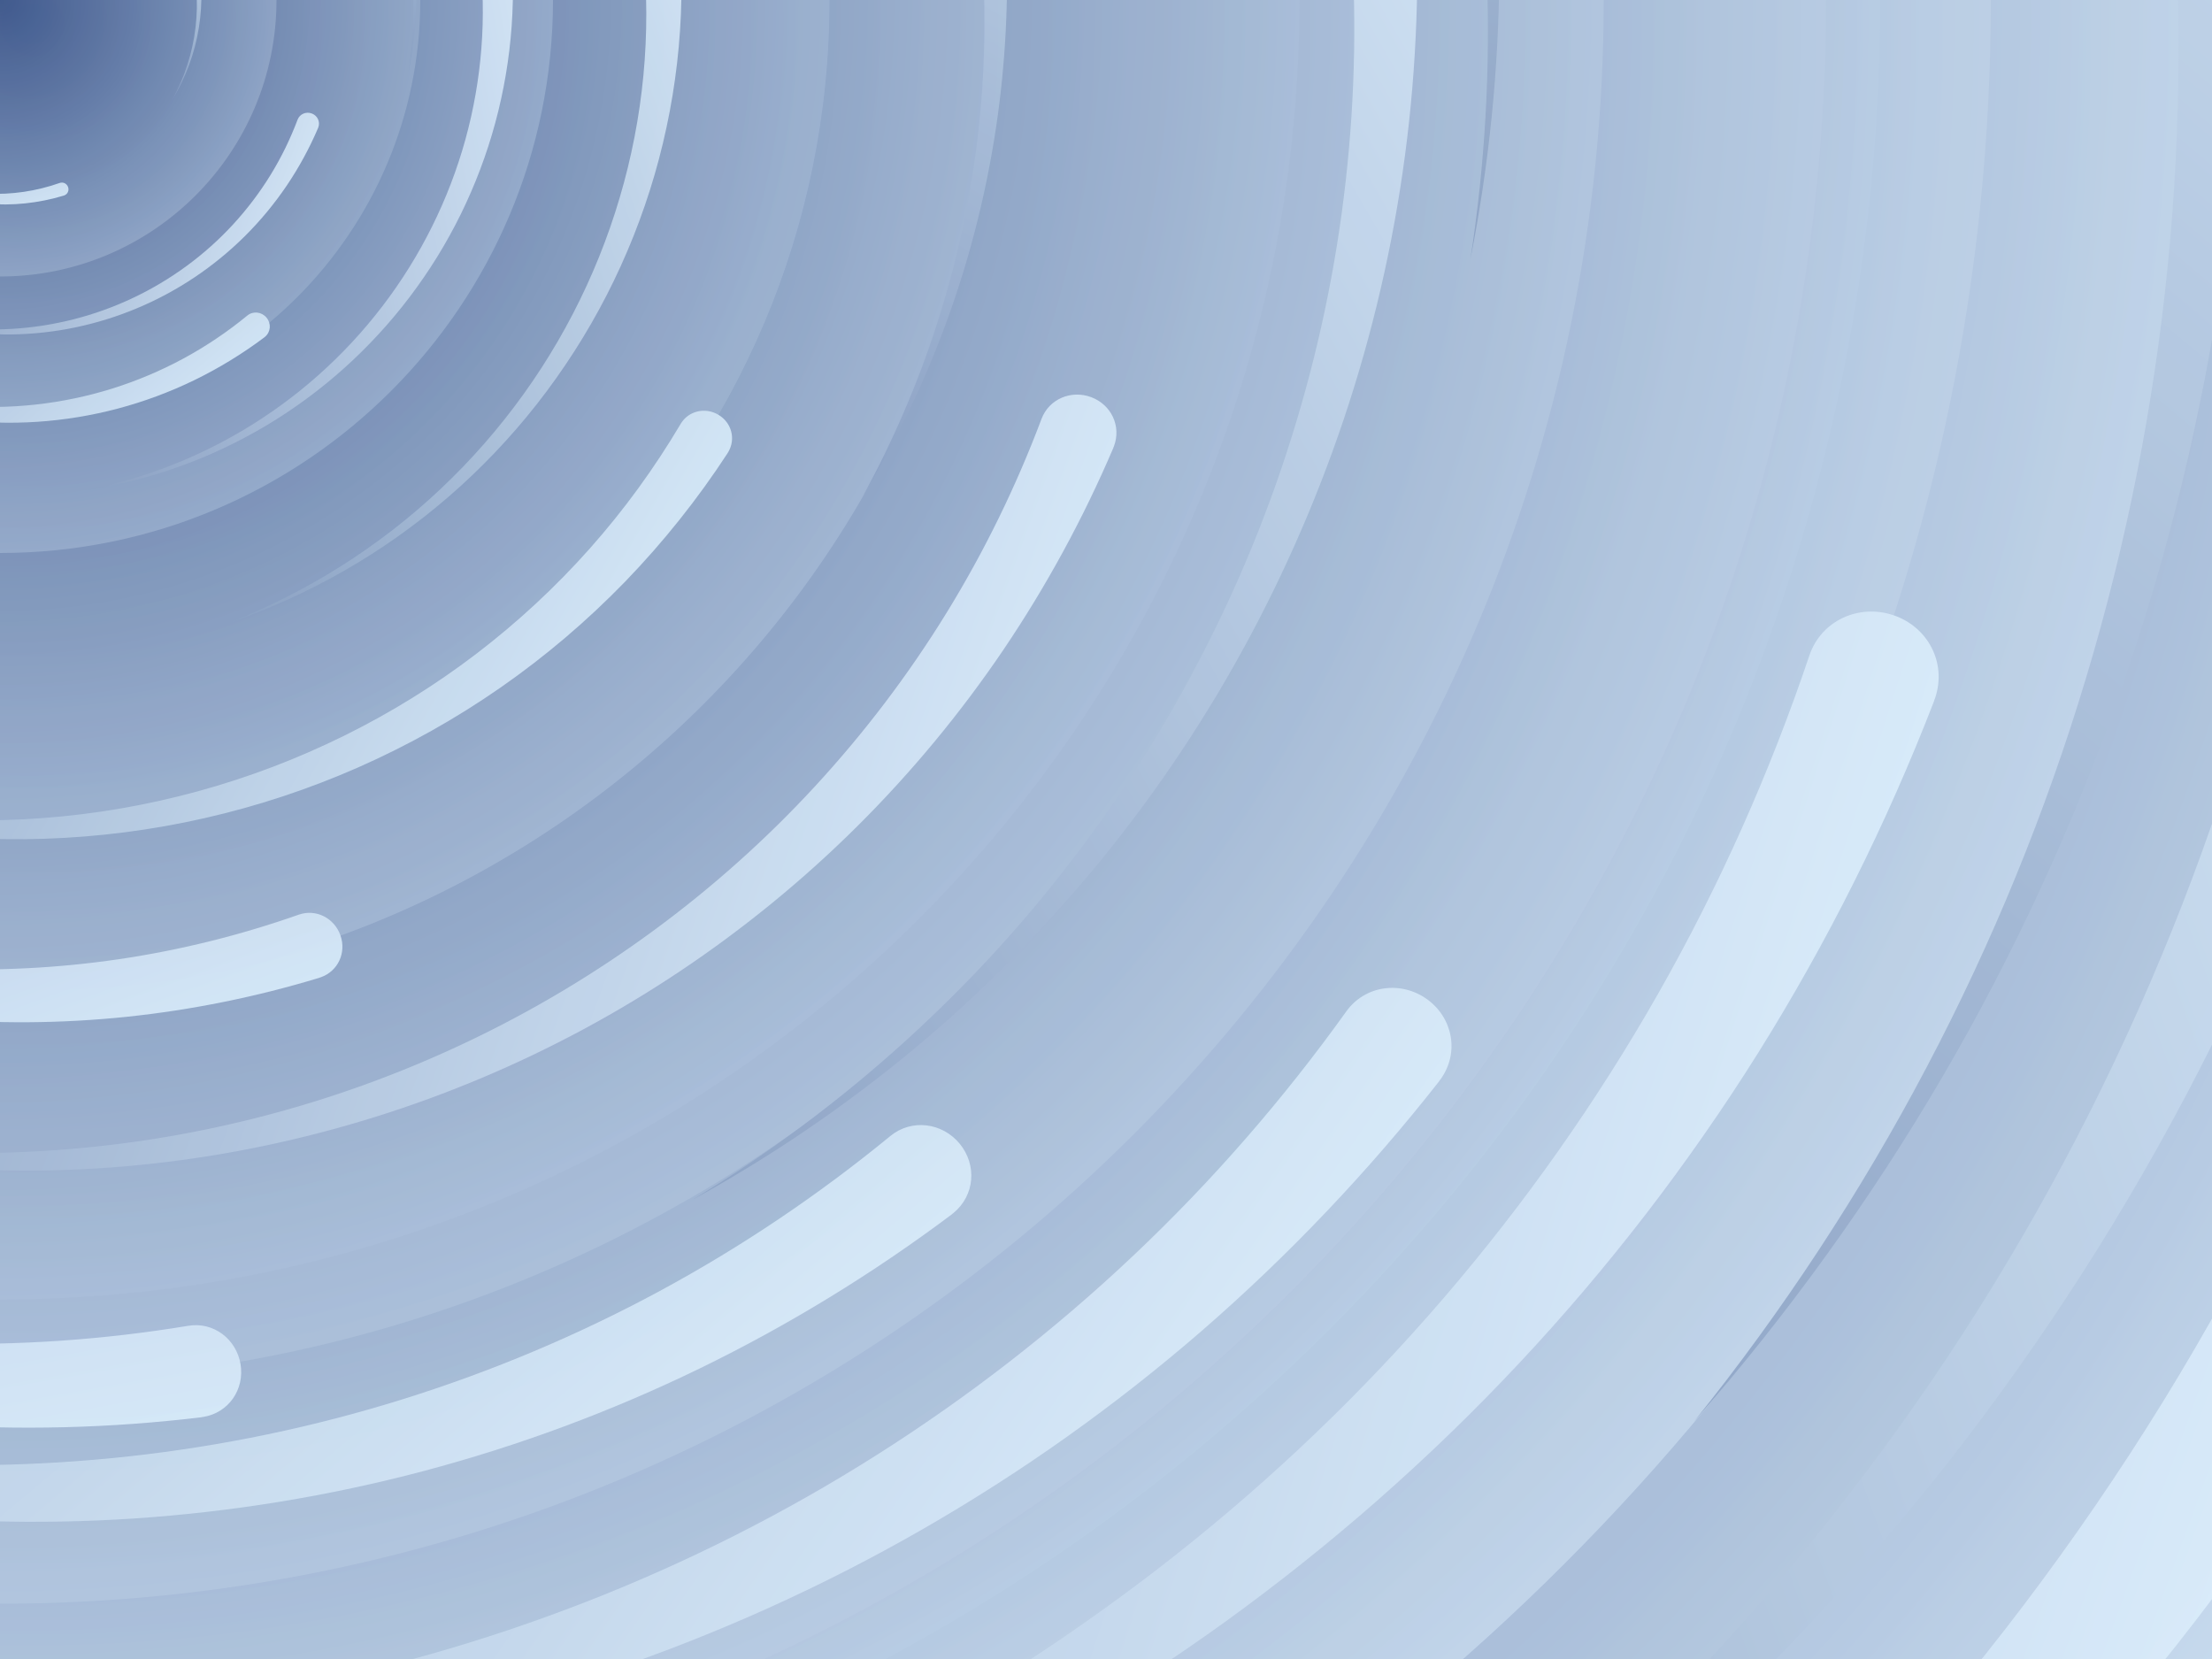
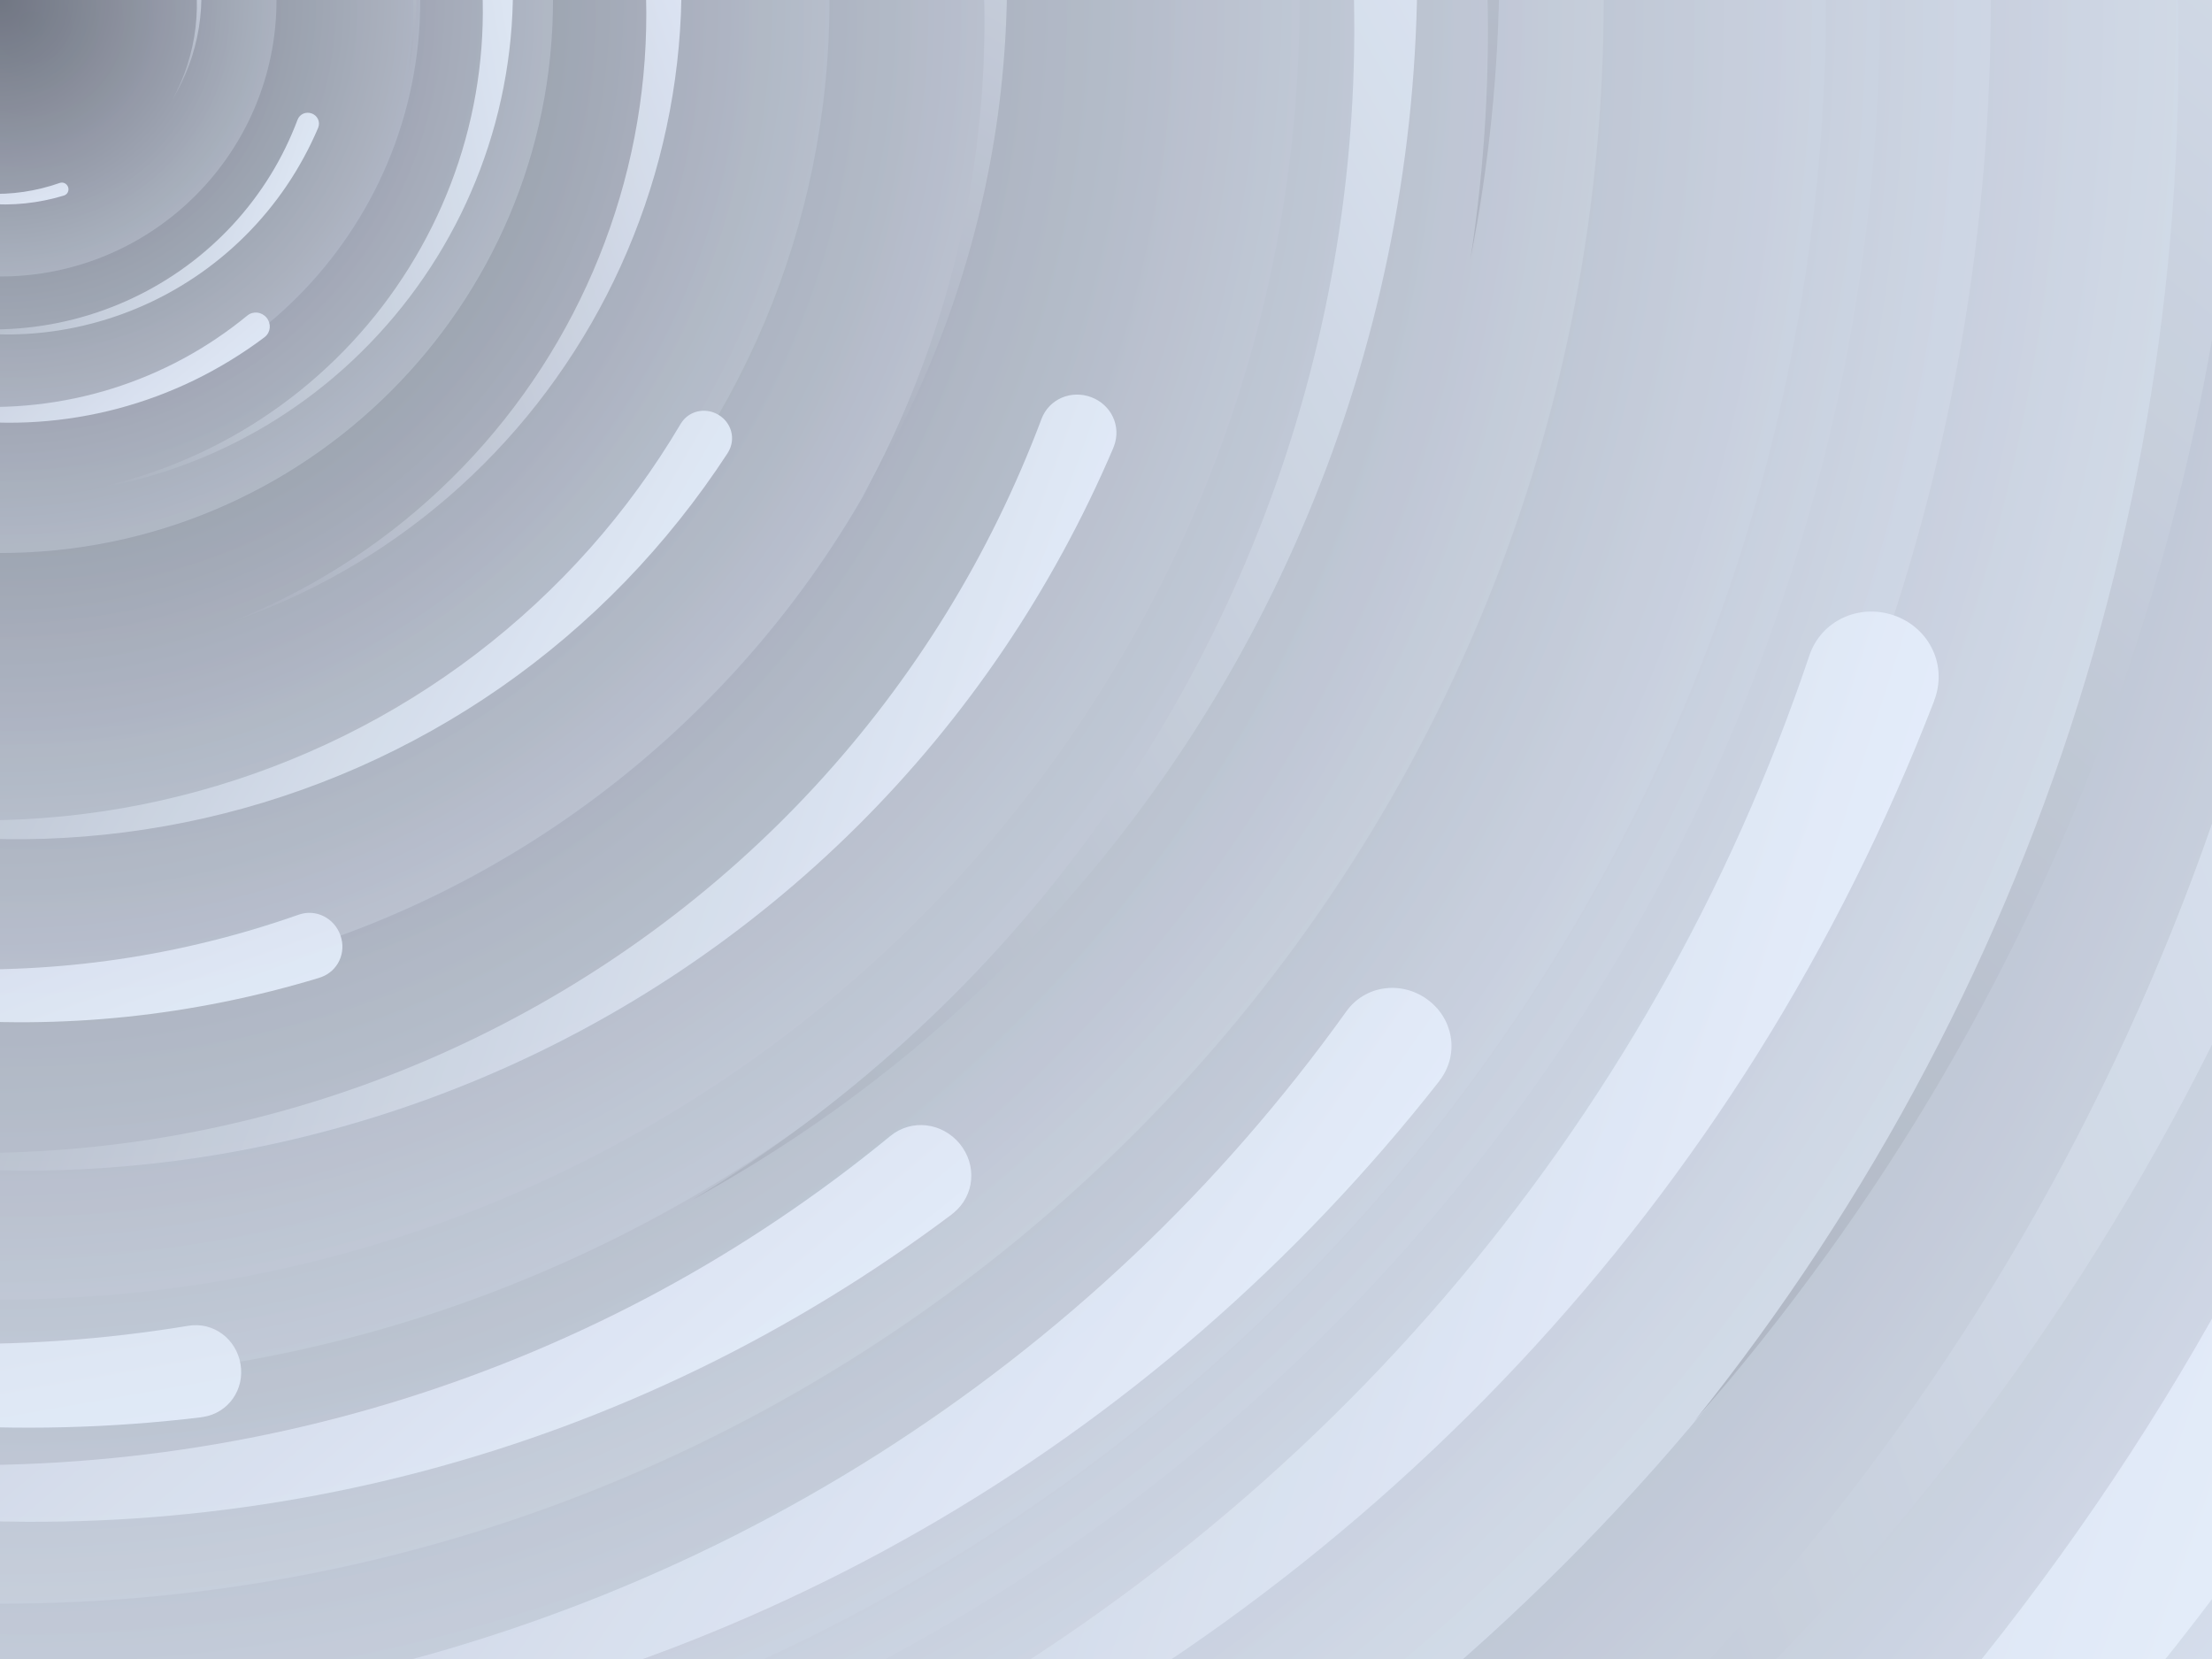
<svg xmlns="http://www.w3.org/2000/svg" viewBox="0 0 2000 1500">
-   <rect fill="#DEF0FE" width="2000" height="1500" />
+   <rect fill="#E8F1FF" width="2000" height="1500" />
  <defs>
    <radialGradient id="a" gradientUnits="objectBoundingBox">
-       <stop offset="0" stop-color="#405A8E" />
-       <stop offset="1" stop-color="#DEF0FE" />
+       <stop offset="0" stop-color="#717683" />
+       <stop offset="1" stop-color="#E8F1FF" />
    </radialGradient>
    <linearGradient id="b" gradientUnits="userSpaceOnUse" x1="0" y1="750" x2="1550" y2="750">
-       <stop offset="0" stop-color="#8fa5c6" />
-       <stop offset="1" stop-color="#DEF0FE" />
+       <stop offset="0" stop-color="#adb4c1" />
+       <stop offset="1" stop-color="#E8F1FF" />
    </linearGradient>
    <path id="s" fill="url(#b)" d="M1549.2 51.6c-5.4 99.1-20.2 197.6-44.2 293.6c-24.1 96-57.4 189.4-99.3 278.6c-41.9 89.2-92.4 174.1-150.3 253.3c-58 79.2-123.4 152.6-195.1 219c-71.7 66.4-149.6 125.8-232.2 177.2c-82.7 51.4-170.1 94.7-260.7 129.1c-90.6 34.4-184.4 60-279.5 76.3C192.6 1495 96.1 1502 0 1500c96.1-2.1 191.8-13.3 285.4-33.6c93.6-20.2 185-49.5 272.5-87.2c87.6-37.7 171.3-83.8 249.6-137.3c78.4-53.5 151.5-114.5 217.9-181.7c66.5-67.2 126.4-140.7 178.6-218.9c52.3-78.3 96.9-161.4 133-247.9c36.1-86.5 63.8-176.2 82.6-267.6c18.8-91.4 28.6-184.4 29.6-277.4c0.3-27.6 23.2-48.7 50.8-48.4s49.5 21.8 49.2 49.5c0 0.7 0 1.3-0.1 2L1549.2 51.6z" />
    <g id="g">
      <use href="#s" transform="scale(0.12) rotate(60)" />
      <use href="#s" transform="scale(0.2) rotate(10)" />
      <use href="#s" transform="scale(0.25) rotate(40)" />
      <use href="#s" transform="scale(0.3) rotate(-20)" />
      <use href="#s" transform="scale(0.4) rotate(-30)" />
      <use href="#s" transform="scale(0.5) rotate(20)" />
      <use href="#s" transform="scale(0.6) rotate(60)" />
      <use href="#s" transform="scale(0.7) rotate(10)" />
      <use href="#s" transform="scale(0.835) rotate(-40)" />
      <use href="#s" transform="scale(0.9) rotate(40)" />
      <use href="#s" transform="scale(1.05) rotate(25)" />
      <use href="#s" transform="scale(1.2) rotate(8)" />
      <use href="#s" transform="scale(1.333) rotate(-60)" />
      <use href="#s" transform="scale(1.45) rotate(-30)" />
      <use href="#s" transform="scale(1.6) rotate(10)" />
    </g>
  </defs>
  <g transform="rotate(0 0 0)">
    <g transform="rotate(0 0 0)">
      <circle fill="url(#a)" r="3000" />
      <g opacity="0.5">
        <circle fill="url(#a)" r="2000" />
        <circle fill="url(#a)" r="1800" />
        <circle fill="url(#a)" r="1700" />
        <circle fill="url(#a)" r="1651" />
        <circle fill="url(#a)" r="1450" />
        <circle fill="url(#a)" r="1250" />
        <circle fill="url(#a)" r="1175" />
        <circle fill="url(#a)" r="900" />
        <circle fill="url(#a)" r="750" />
        <circle fill="url(#a)" r="500" />
        <circle fill="url(#a)" r="380" />
        <circle fill="url(#a)" r="250" />
      </g>
      <g transform="rotate(0 0 0)">
        <use href="#g" transform="rotate(10)" />
        <use href="#g" transform="rotate(120)" />
        <use href="#g" transform="rotate(240)" />
      </g>
      <circle fill-opacity="0.1" fill="url(#a)" r="3000" />
    </g>
  </g>
</svg>
